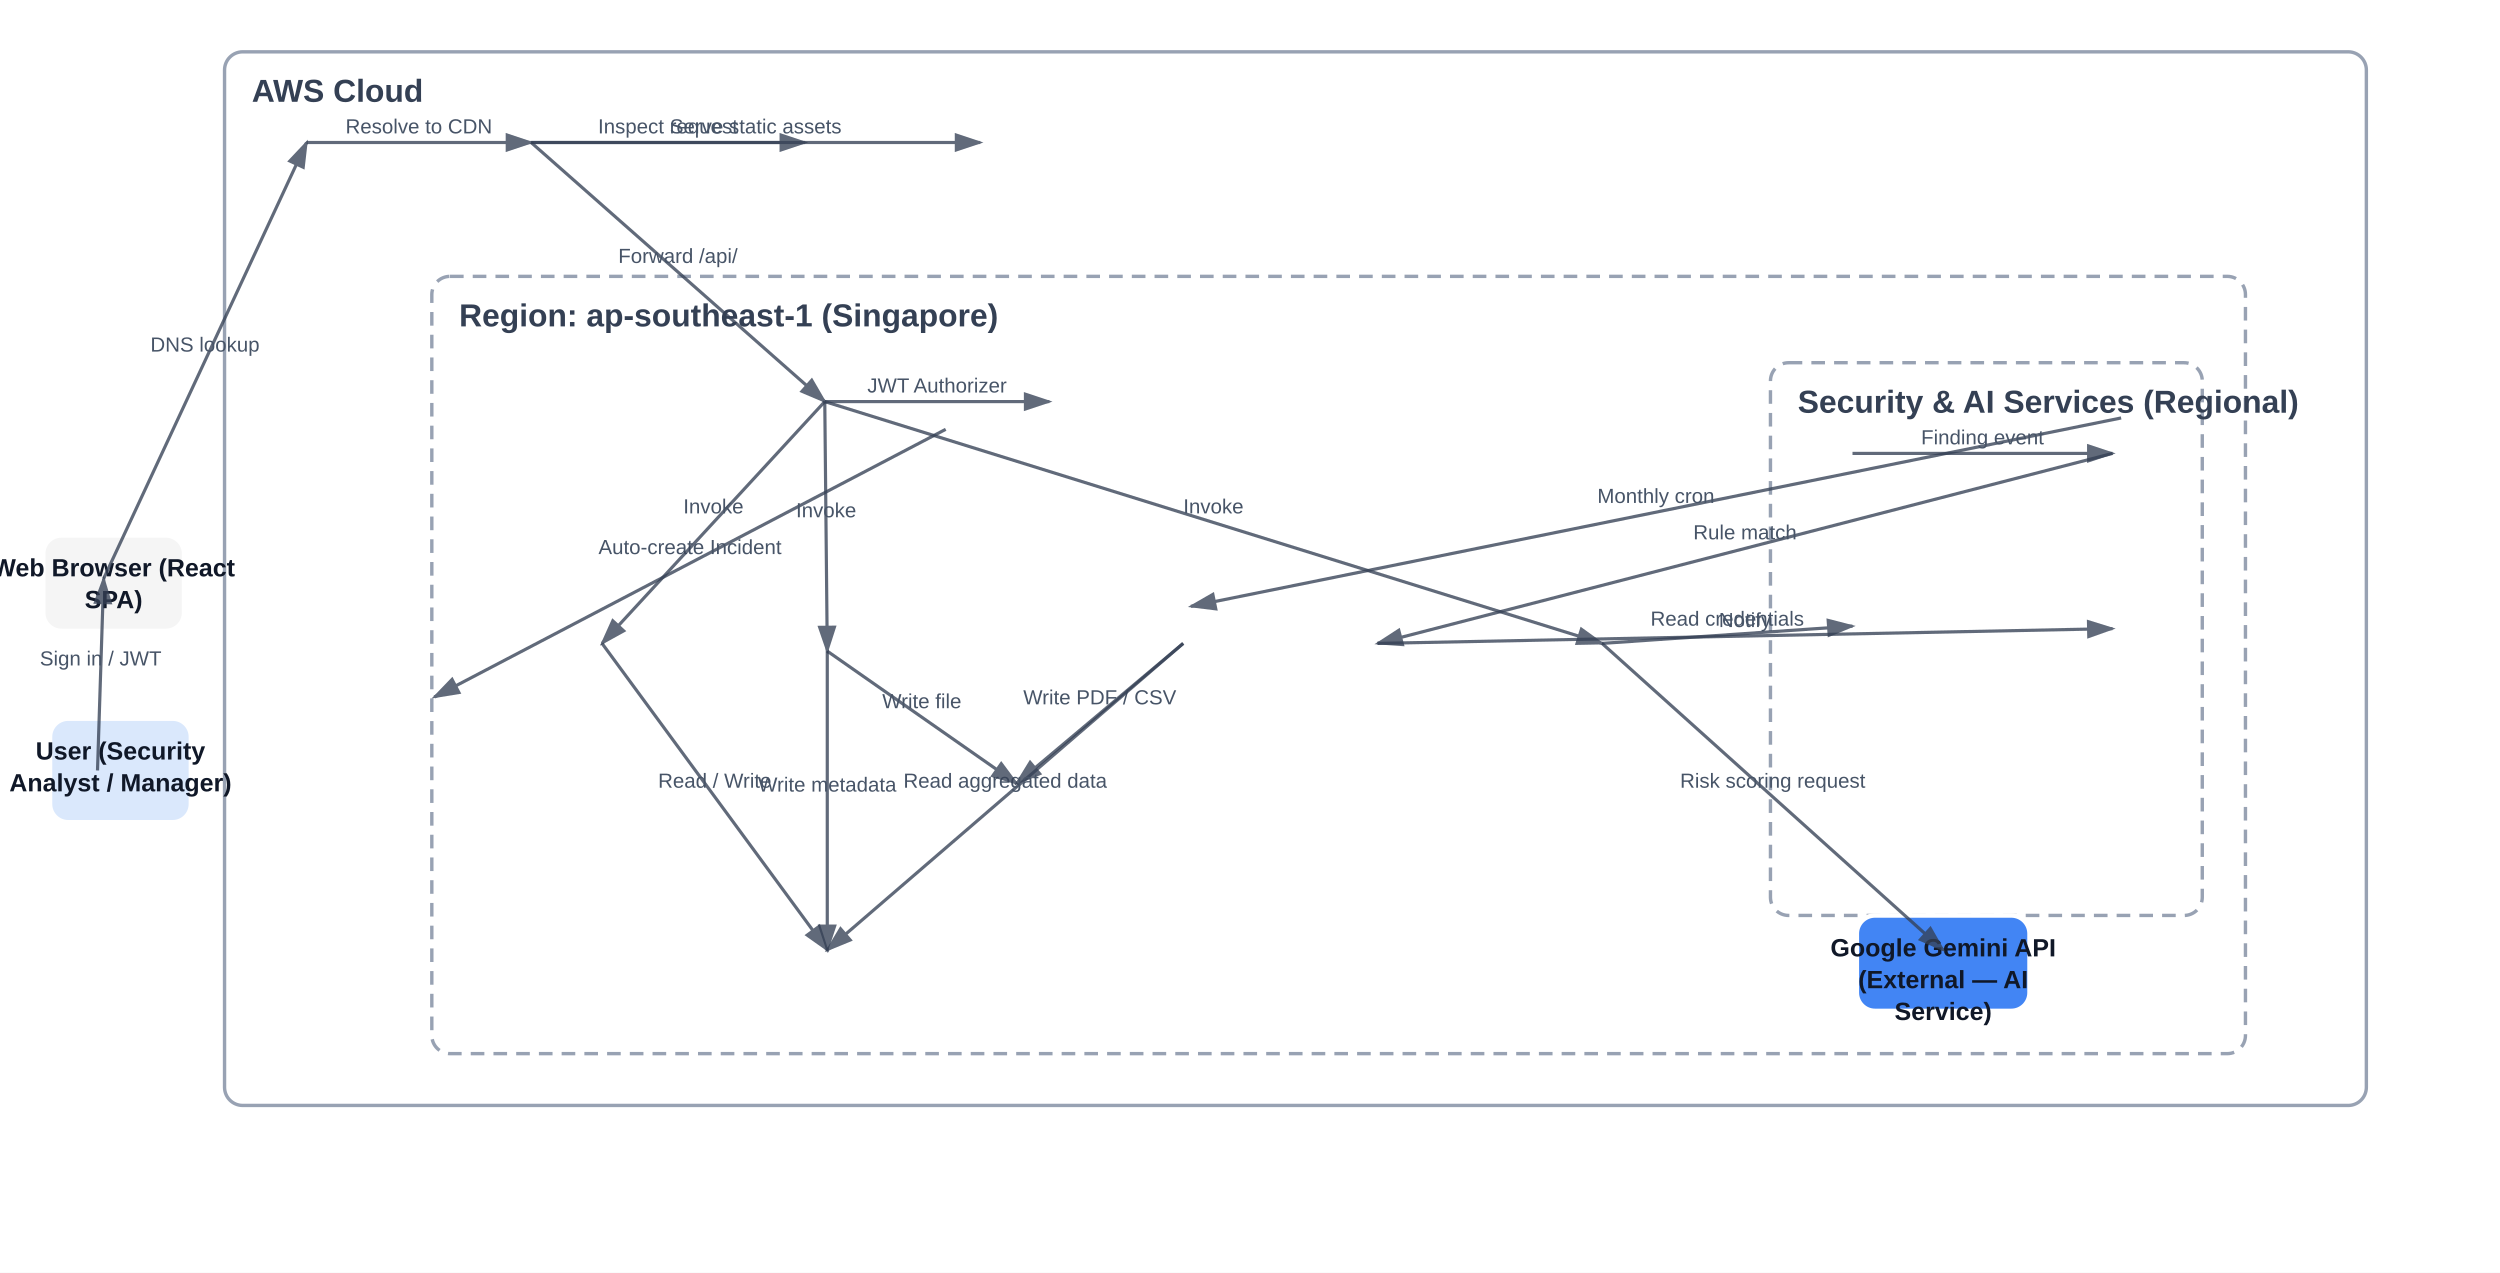
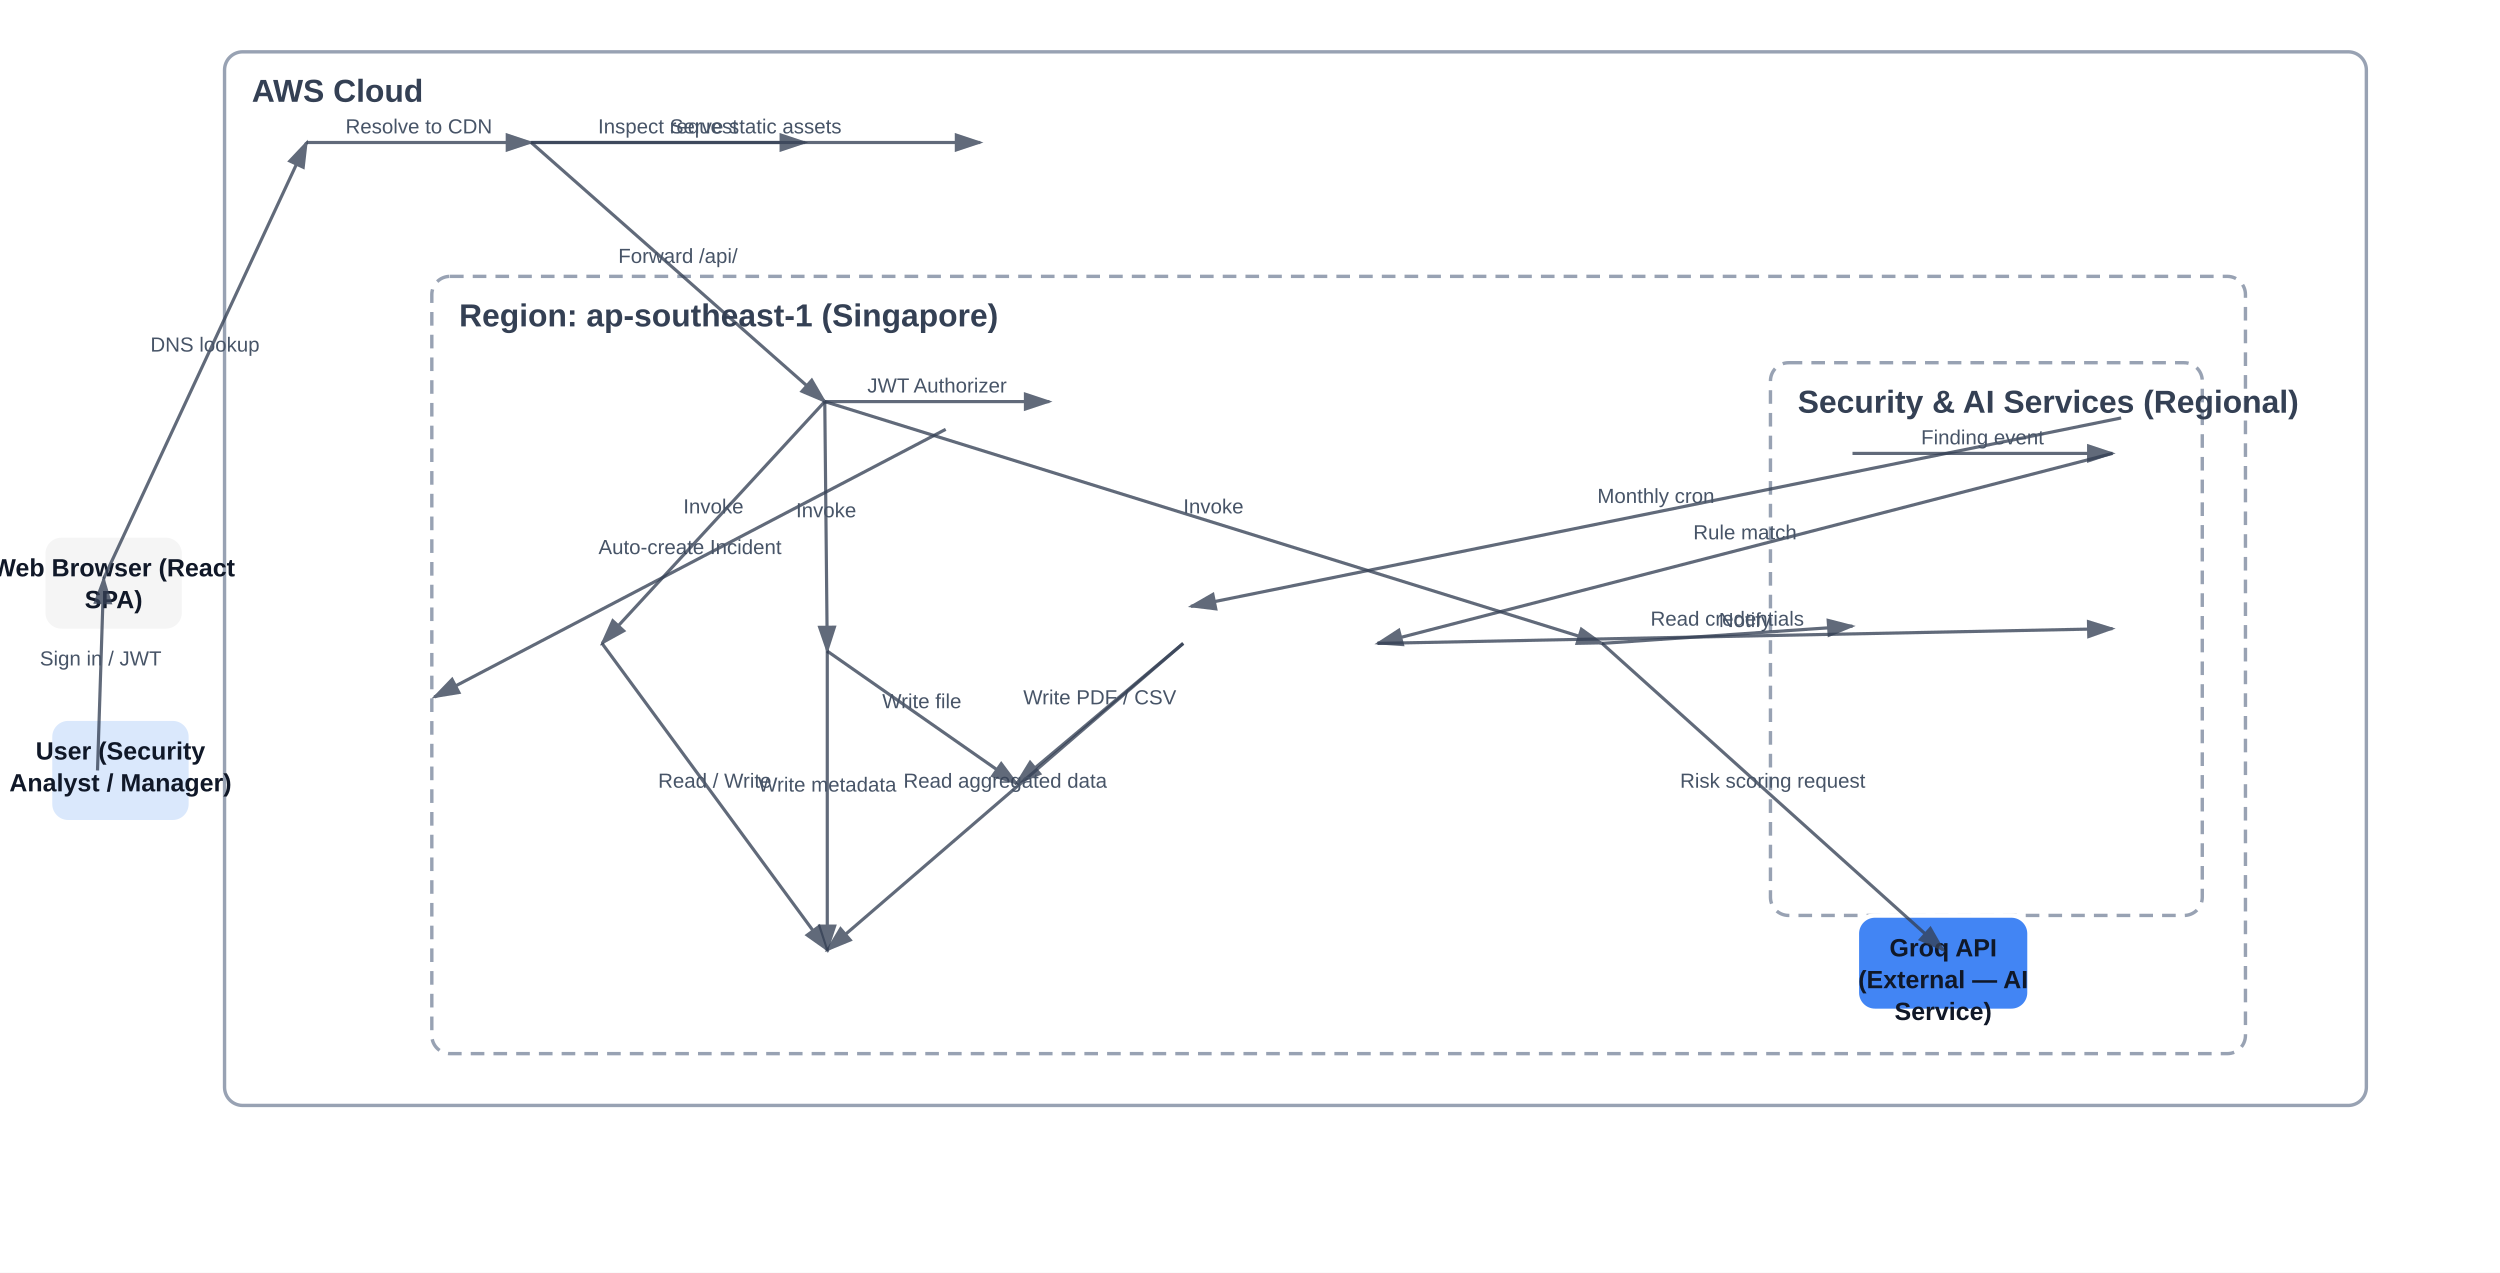
<svg xmlns="http://www.w3.org/2000/svg" viewBox="0 0 1100 560" width="1100" height="560" role="img" aria-label="IRMS Architecture">
  <defs>
    <marker id="arrow" markerWidth="10" markerHeight="10" refX="8" refY="3" orient="auto" markerUnits="strokeWidth">
      <path d="M0,0 L0,6 L9,3 z" fill="#344054" />
    </marker>
  </defs>
  <rect width="100%" height="100%" fill="#ffffff" />
  <rect x="98.8" y="22.8" width="942.4" height="463.6" fill="none" stroke="#98a2b3" stroke-width="1.5" rx="8" />
  <text x="110.8" y="44.8" font-size="14" font-family="Arial" font-weight="700" fill="#344054">AWS Cloud</text>
  <rect x="190.0" y="121.6" width="798.0" height="342.0" fill="none" stroke="#98a2b3" stroke-width="1.5" stroke-dasharray="6 4" rx="8" />
  <text x="202.0" y="143.6" font-size="14" font-family="Arial" font-weight="700" fill="#344054">Region: ap-southeast-1 (Singapore) </text>
  <rect x="779.0" y="159.6" width="190.0" height="243.2" fill="none" stroke="#98a2b3" stroke-width="1.5" stroke-dasharray="6 4" rx="8" />
  <text x="791.0" y="181.6" font-size="14" font-family="Arial" font-weight="700" fill="#344054">Security &amp; AI Services (Regional)</text>
  <rect x="19.0" y="235.6" width="62.0" height="42.0" fill="#f5f5f5" stroke="#ffffff" stroke-width="2" rx="8" />
  <text x="50.0" y="253.6" text-anchor="middle" font-size="11" font-family="Arial" font-weight="700" fill="#101828">Web Browser (React</text>
  <text x="50.0" y="267.6" text-anchor="middle" font-size="11" font-family="Arial" font-weight="700" fill="#101828">SPA)</text>
  <rect x="22.0" y="316.2" width="62.0" height="45.6" fill="#dae8fc" stroke="#ffffff" stroke-width="2" rx="8" />
  <text x="53.0" y="334.2" text-anchor="middle" font-size="11" font-family="Arial" font-weight="700" fill="#101828">User (Security</text>
  <text x="53.0" y="348.2" text-anchor="middle" font-size="11" font-family="Arial" font-weight="700" fill="#101828">Analyst / Manager)</text>
  <rect x="817.0" y="402.8" width="76.0" height="42.0" fill="#4285F4" stroke="#ffffff" stroke-width="2" rx="8" />
-   <text x="855.0" y="420.8" text-anchor="middle" font-size="11" font-family="Arial" font-weight="700" fill="#101828">Google Gemini API</text>
+   <text x="855.0" y="420.8" text-anchor="middle" font-size="11" font-family="Arial" font-weight="700" fill="#101828">Groq API</text>
  <text x="855.0" y="434.8" text-anchor="middle" font-size="11" font-family="Arial" font-weight="700" fill="#101828">(External — AI</text>
  <text x="855.0" y="448.8" text-anchor="middle" font-size="11" font-family="Arial" font-weight="700" fill="#101828">Service)</text>
  <line x1="520.6" y1="283.1" x2="447.3" y2="344.7" stroke="#344054" stroke-width="1.4" marker-end="url(#arrow)" opacity="0.78" />
  <text x="483.9" y="309.9" font-size="9" font-family="Arial" fill="#475467" text-anchor="middle">Write PDF / CSV</text>
  <line x1="520.6" y1="283.1" x2="364.0" y2="418.0" stroke="#344054" stroke-width="1.4" marker-end="url(#arrow)" opacity="0.78" />
  <text x="442.3" y="346.6" font-size="9" font-family="Arial" fill="#475467" text-anchor="middle">Read aggregated data</text>
  <line x1="416.1" y1="188.9" x2="191.1" y2="306.7" stroke="#344054" stroke-width="1.4" marker-end="url(#arrow)" opacity="0.78" />
  <text x="303.6" y="243.8" font-size="9" font-family="Arial" fill="#475467" text-anchor="middle">Auto-create Incident</text>
  <line x1="42.9" y1="339.0" x2="45.6" y2="254.6" stroke="#344054" stroke-width="1.4" marker-end="url(#arrow)" opacity="0.78" />
  <text x="44.3" y="292.8" font-size="9" font-family="Arial" fill="#475467" text-anchor="middle">Sign in / JWT</text>
  <line x1="45.6" y1="254.6" x2="134.9" y2="62.7" stroke="#344054" stroke-width="1.4" marker-end="url(#arrow)" opacity="0.78" />
  <text x="90.2" y="154.7" font-size="9" font-family="Arial" fill="#475467" text-anchor="middle">DNS lookup</text>
  <line x1="134.9" y1="62.7" x2="233.7" y2="62.7" stroke="#344054" stroke-width="1.4" marker-end="url(#arrow)" opacity="0.78" />
  <text x="184.3" y="58.7" font-size="9" font-family="Arial" fill="#475467" text-anchor="middle">Resolve to CDN</text>
  <line x1="233.7" y1="62.7" x2="354.2" y2="62.7" stroke="#344054" stroke-width="1.4" marker-end="url(#arrow)" opacity="0.78" />
  <text x="293.9" y="58.7" font-size="9" font-family="Arial" fill="#475467" text-anchor="middle">Inspect request</text>
  <line x1="233.7" y1="62.7" x2="431.3" y2="62.7" stroke="#344054" stroke-width="1.4" marker-end="url(#arrow)" opacity="0.78" />
  <text x="332.5" y="58.7" font-size="9" font-family="Arial" fill="#475467" text-anchor="middle">Serve static assets</text>
  <line x1="233.7" y1="62.7" x2="362.9" y2="176.7" stroke="#344054" stroke-width="1.4" marker-end="url(#arrow)" opacity="0.78" />
  <text x="298.3" y="115.7" font-size="9" font-family="Arial" fill="#475467" text-anchor="middle">Forward /api/</text>
  <line x1="362.9" y1="176.7" x2="461.7" y2="176.7" stroke="#344054" stroke-width="1.4" marker-end="url(#arrow)" opacity="0.78" />
  <text x="412.3" y="172.7" font-size="9" font-family="Arial" fill="#475467" text-anchor="middle">JWT Authorizer</text>
  <line x1="362.9" y1="176.7" x2="264.9" y2="283.1" stroke="#344054" stroke-width="1.4" marker-end="url(#arrow)" opacity="0.78" />
  <text x="313.9" y="225.9" font-size="9" font-family="Arial" fill="#475467" text-anchor="middle">Invoke</text>
  <line x1="362.9" y1="176.7" x2="364.0" y2="286.5" stroke="#344054" stroke-width="1.4" marker-end="url(#arrow)" opacity="0.78" />
  <text x="363.5" y="227.6" font-size="9" font-family="Arial" fill="#475467" text-anchor="middle">Invoke</text>
  <line x1="264.9" y1="283.1" x2="364.0" y2="418.0" stroke="#344054" stroke-width="1.4" marker-end="url(#arrow)" opacity="0.78" />
  <text x="314.5" y="346.6" font-size="9" font-family="Arial" fill="#475467" text-anchor="middle">Read / Write</text>
  <line x1="364.0" y1="286.5" x2="447.3" y2="344.7" stroke="#344054" stroke-width="1.4" marker-end="url(#arrow)" opacity="0.78" />
  <text x="405.6" y="311.6" font-size="9" font-family="Arial" fill="#475467" text-anchor="middle">Write file</text>
  <line x1="364.0" y1="286.5" x2="364.0" y2="418.0" stroke="#344054" stroke-width="1.4" marker-end="url(#arrow)" opacity="0.78" />
  <text x="364.0" y="348.3" font-size="9" font-family="Arial" fill="#475467" text-anchor="middle">Write metadata</text>
  <line x1="933.3" y1="183.9" x2="524.0" y2="266.8" stroke="#344054" stroke-width="1.4" marker-end="url(#arrow)" opacity="0.78" />
  <text x="728.6" y="221.3" font-size="9" font-family="Arial" fill="#475467" text-anchor="middle">Monthly cron</text>
  <line x1="815.1" y1="199.5" x2="929.5" y2="199.5" stroke="#344054" stroke-width="1.4" marker-end="url(#arrow)" opacity="0.78" />
  <text x="872.3" y="195.5" font-size="9" font-family="Arial" fill="#475467" text-anchor="middle">Finding event</text>
  <line x1="929.5" y1="199.5" x2="606.1" y2="283.1" stroke="#344054" stroke-width="1.4" marker-end="url(#arrow)" opacity="0.78" />
  <text x="767.8" y="237.3" font-size="9" font-family="Arial" fill="#475467" text-anchor="middle">Rule match</text>
  <line x1="606.1" y1="283.1" x2="929.5" y2="276.6" stroke="#344054" stroke-width="1.4" marker-end="url(#arrow)" opacity="0.78" />
  <text x="767.8" y="275.9" font-size="9" font-family="Arial" fill="#475467" text-anchor="middle">Notify</text>
  <line x1="362.9" y1="176.7" x2="704.9" y2="283.1" stroke="#344054" stroke-width="1.4" marker-end="url(#arrow)" opacity="0.78" />
  <text x="533.9" y="225.9" font-size="9" font-family="Arial" fill="#475467" text-anchor="middle">Invoke</text>
  <line x1="704.9" y1="283.1" x2="815.1" y2="275.5" stroke="#344054" stroke-width="1.4" marker-end="url(#arrow)" opacity="0.78" />
  <text x="760.0" y="275.3" font-size="9" font-family="Arial" fill="#475467" text-anchor="middle">Read credentials</text>
  <line x1="704.9" y1="283.1" x2="855.0" y2="418.0" stroke="#344054" stroke-width="1.4" marker-end="url(#arrow)" opacity="0.78" />
  <text x="780.0" y="346.6" font-size="9" font-family="Arial" fill="#475467" text-anchor="middle">Risk scoring request</text>
</svg>
